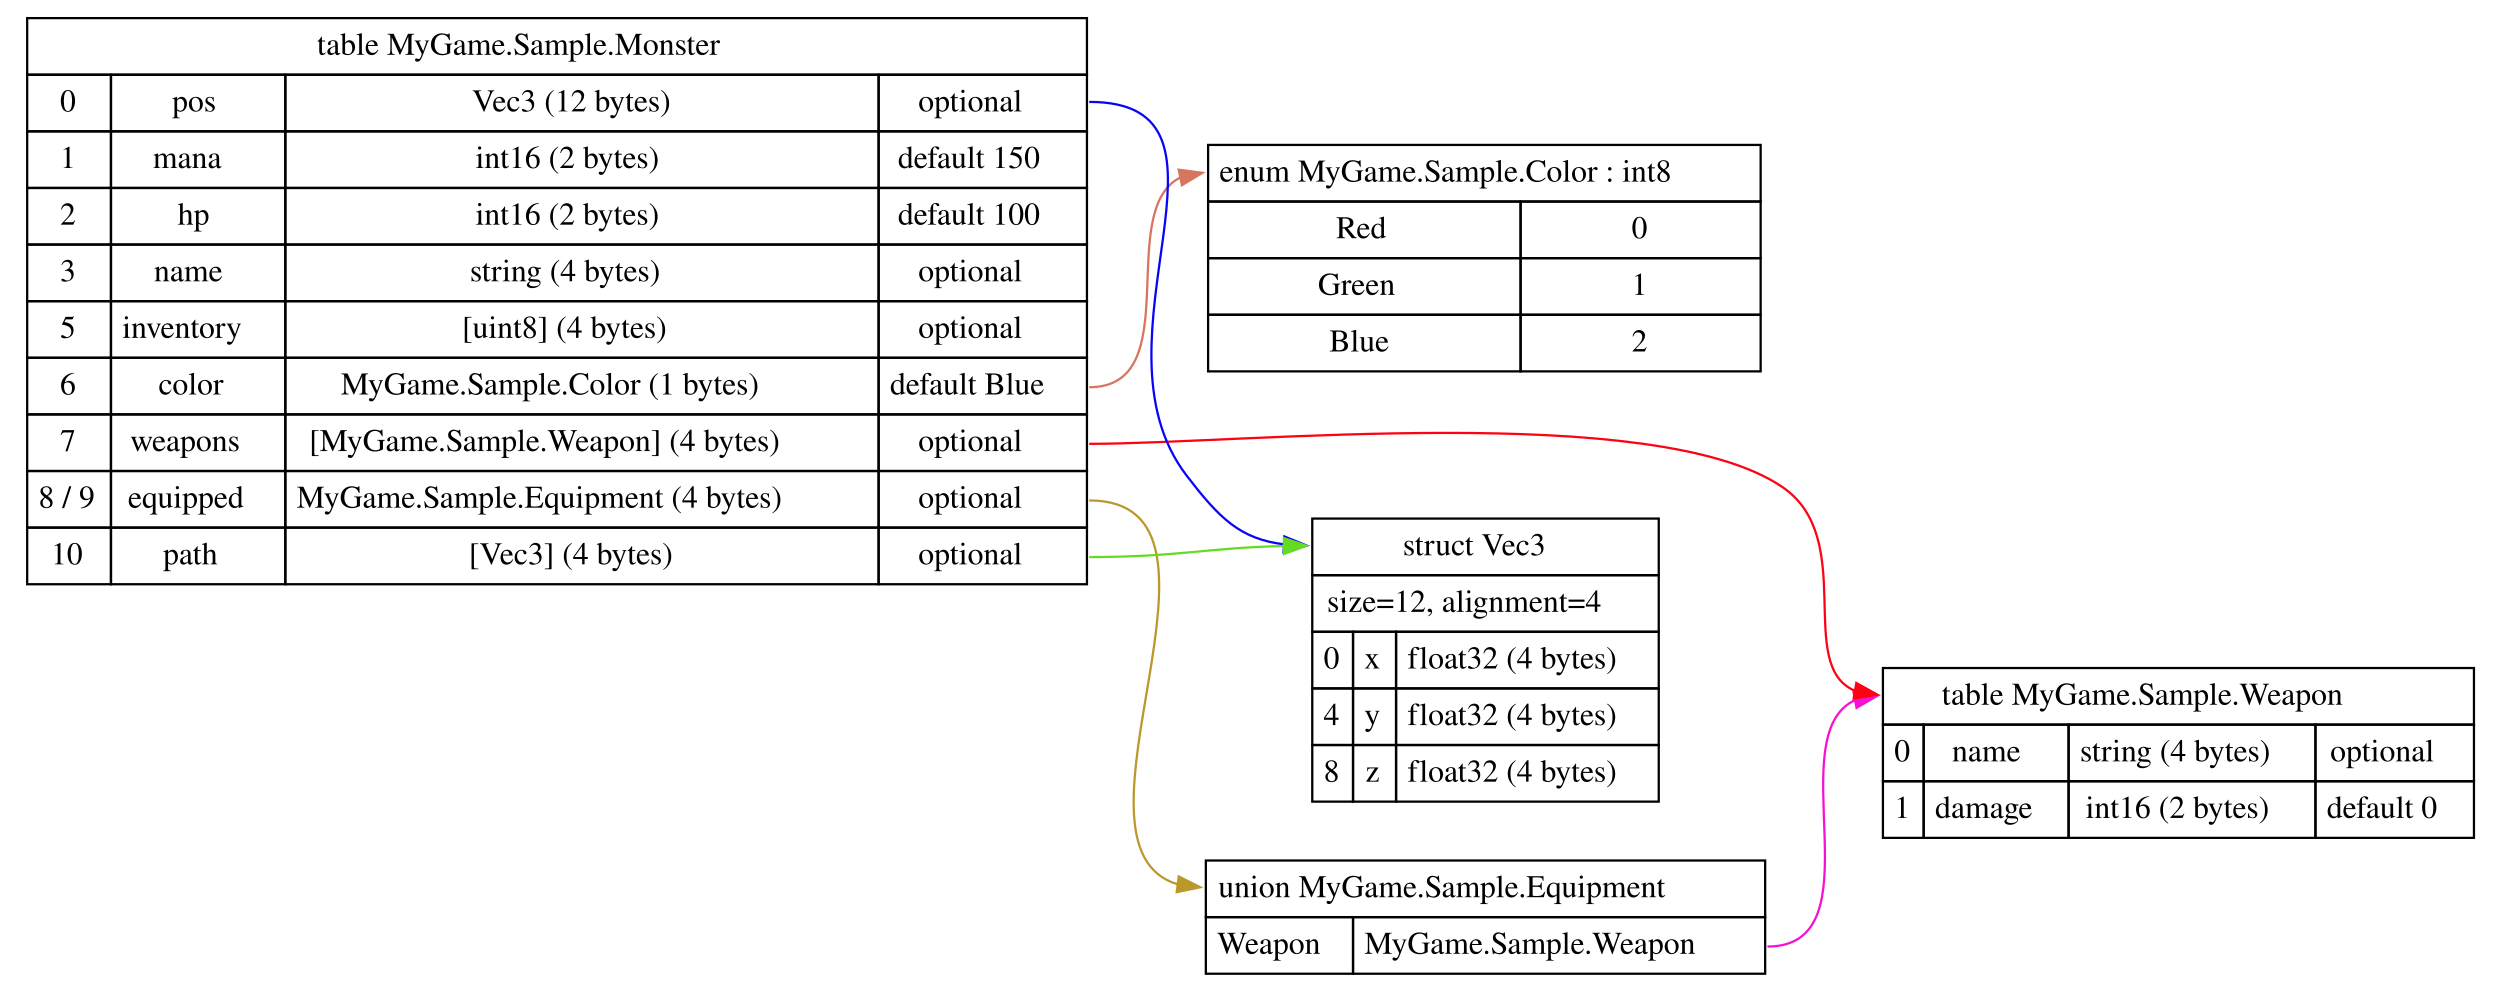
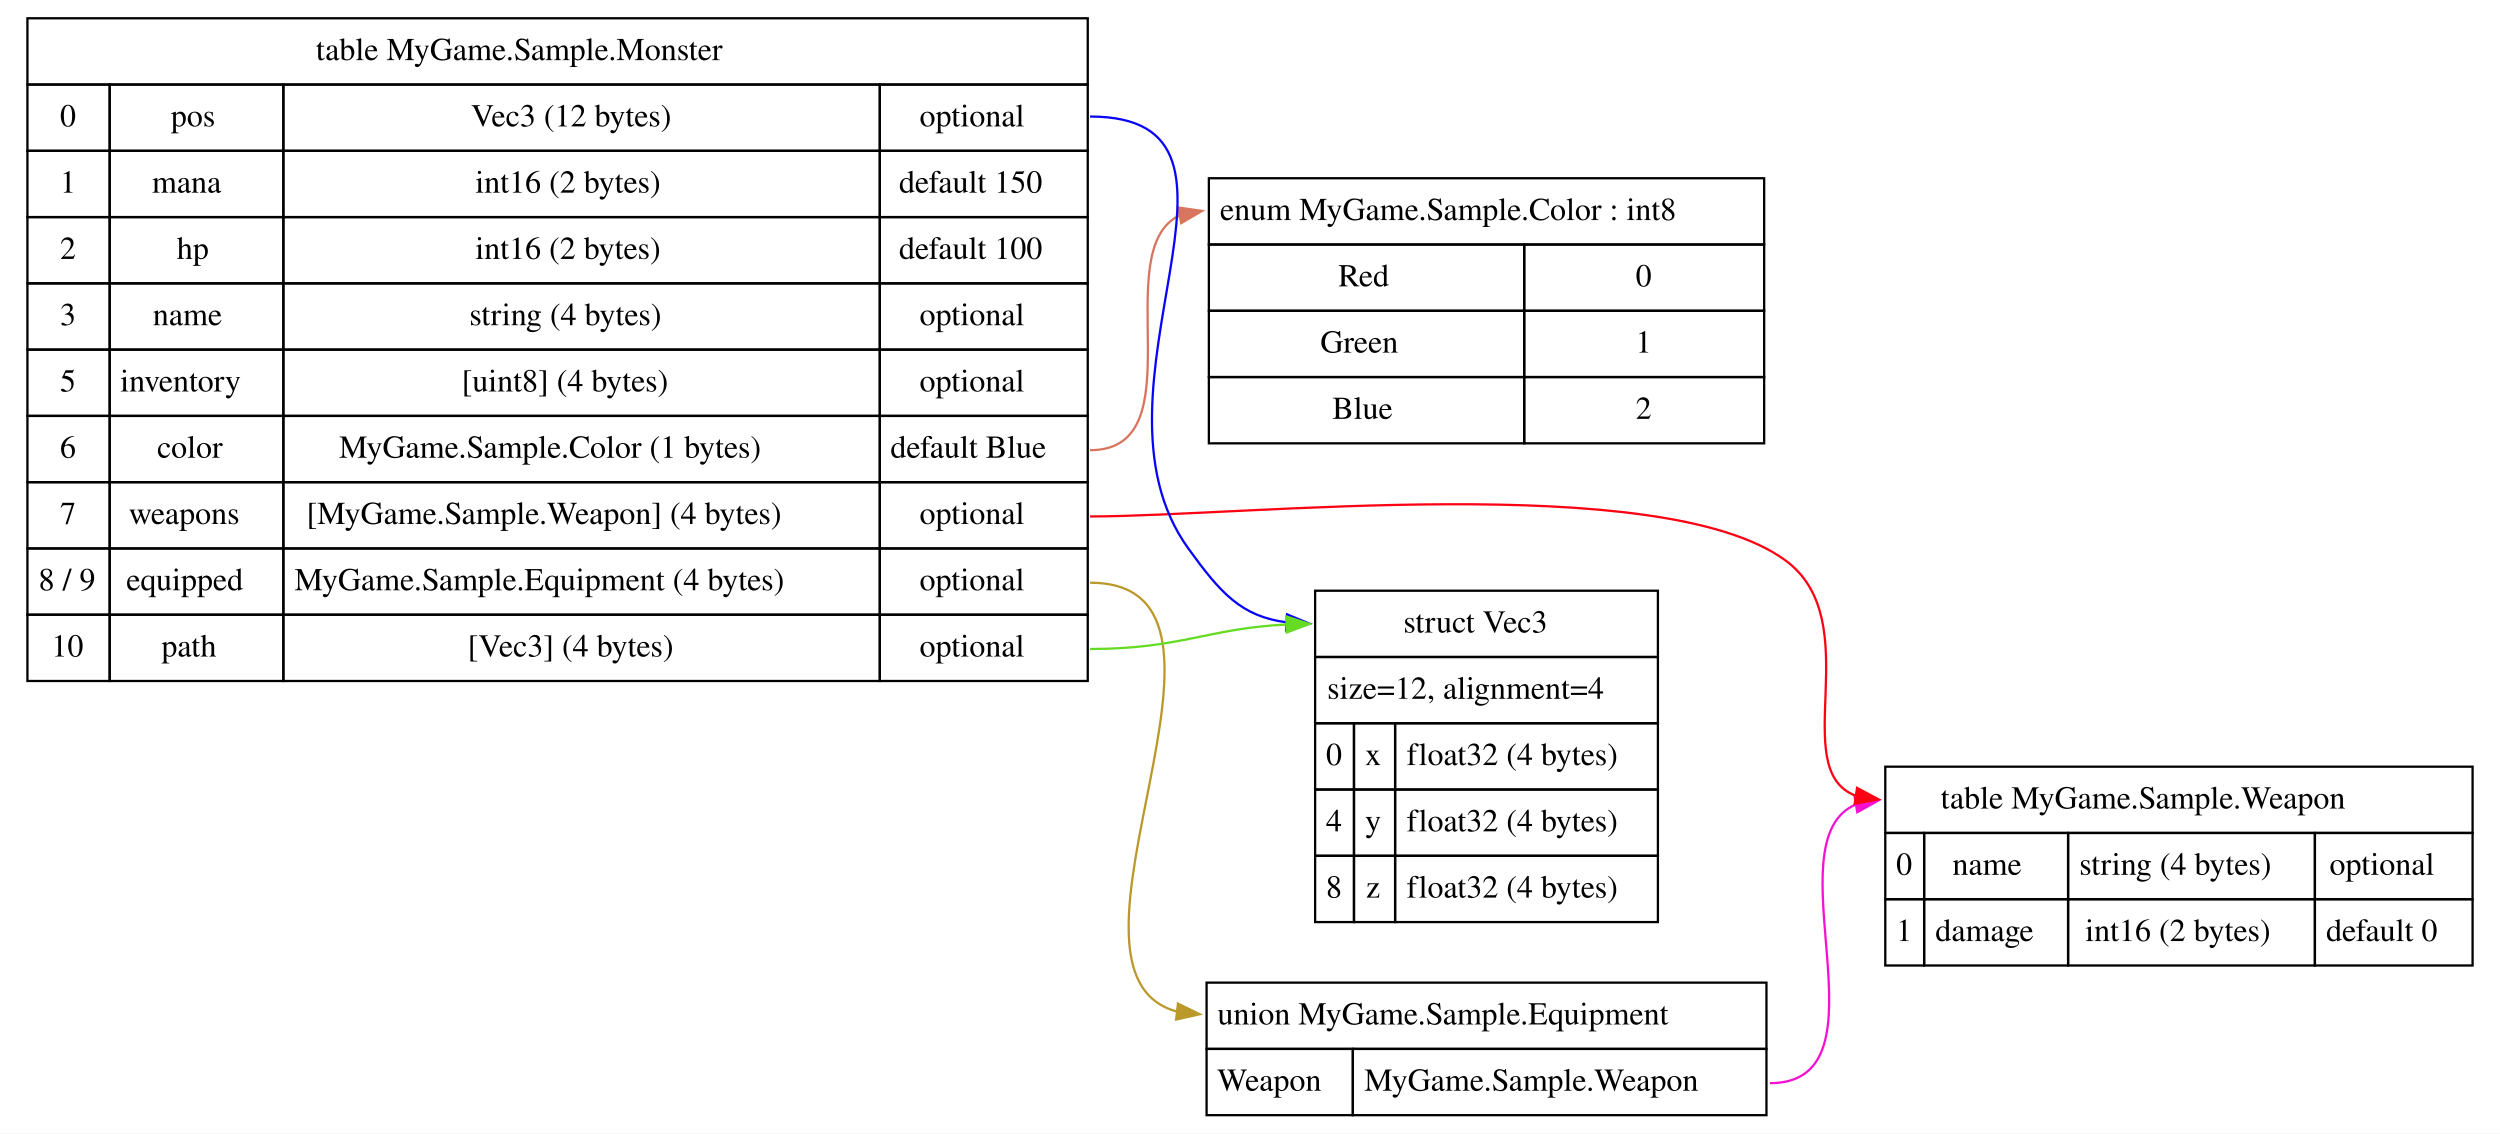
- <svg xmlns="http://www.w3.org/2000/svg" width="1104pt" height="438pt" viewBox="0.00 0.00 1104.00 438.00">
-   <g id="graph0" class="graph" transform="scale(1 1) rotate(0) translate(4 434)">
-     <polygon fill="white" stroke="none" points="-4,4 -4,-434 1100,-434 1100,4 -4,4" />
+ <svg xmlns="http://www.w3.org/2000/svg" width="1094pt" height="496pt" viewBox="0.00 0.00 1094.00 496.00">
+   <g id="graph0" class="graph" transform="scale(1 1) rotate(0) translate(4 492)">
+     <polygon fill="white" stroke="none" points="-4,4 -4,-492 1090,-492 1090,4 -4,4" />
    <g id="node1" class="node">
-       <polygon fill="none" stroke="black" points="529.5,-345 529.5,-370 773.5,-370 773.5,-345 529.5,-345" />
-       <text text-anchor="start" x="534.5" y="-353.8" font-family="Times,serif" font-size="14.00">enum MyGame.Sample.Color : int8</text>
-       <polygon fill="none" stroke="black" points="529.5,-320 529.5,-345 667.5,-345 667.5,-320 529.5,-320" />
-       <text text-anchor="start" x="586" y="-328.8" font-family="Times,serif" font-size="14.00">Red</text>
-       <polygon fill="none" stroke="black" points="667.5,-320 667.5,-345 773.5,-345 773.5,-320 667.5,-320" />
-       <text text-anchor="start" x="716.5" y="-328.8" font-family="Times,serif" font-size="14.00">0</text>
-       <polygon fill="none" stroke="black" points="529.5,-295 529.5,-320 667.5,-320 667.5,-295 529.5,-295" />
-       <text text-anchor="start" x="578" y="-303.8" font-family="Times,serif" font-size="14.00">Green</text>
-       <polygon fill="none" stroke="black" points="667.5,-295 667.5,-320 773.5,-320 773.5,-295 667.5,-295" />
-       <text text-anchor="start" x="716.5" y="-303.8" font-family="Times,serif" font-size="14.00">1</text>
-       <polygon fill="none" stroke="black" points="529.5,-270 529.5,-295 667.5,-295 667.5,-270 529.5,-270" />
-       <text text-anchor="start" x="583" y="-278.8" font-family="Times,serif" font-size="14.00">Blue</text>
-       <polygon fill="none" stroke="black" points="667.5,-270 667.5,-295 773.5,-295 773.5,-270 667.5,-270" />
-       <text text-anchor="start" x="716.5" y="-278.8" font-family="Times,serif" font-size="14.00">2</text>
+       <polygon fill="none" stroke="black" points="525,-385 525,-414 768,-414 768,-385 525,-385" />
+       <text text-anchor="start" x="529.88" y="-395.7" font-family="Times,serif" font-size="14.00">enum MyGame.Sample.Color : int8</text>
+       <polygon fill="none" stroke="black" points="525,-356 525,-385 663,-385 663,-356 525,-356" />
+       <text text-anchor="start" x="581.62" y="-366.7" font-family="Times,serif" font-size="14.00">Red</text>
+       <polygon fill="none" stroke="black" points="663,-356 663,-385 768,-385 768,-356 663,-356" />
+       <text text-anchor="start" x="711.75" y="-366.7" font-family="Times,serif" font-size="14.00">0</text>
+       <polygon fill="none" stroke="black" points="525,-327 525,-356 663,-356 663,-327 525,-327" />
+       <text text-anchor="start" x="573.75" y="-337.7" font-family="Times,serif" font-size="14.00">Green</text>
+       <polygon fill="none" stroke="black" points="663,-327 663,-356 768,-356 768,-327 663,-327" />
+       <text text-anchor="start" x="711.75" y="-337.7" font-family="Times,serif" font-size="14.00">1</text>
+       <polygon fill="none" stroke="black" points="525,-298 525,-327 663,-327 663,-298 525,-298" />
+       <text text-anchor="start" x="579" y="-308.7" font-family="Times,serif" font-size="14.00">Blue</text>
+       <polygon fill="none" stroke="black" points="663,-298 663,-327 768,-327 768,-298 663,-298" />
+       <text text-anchor="start" x="711.75" y="-308.7" font-family="Times,serif" font-size="14.00">2</text>
    </g>
    <g id="node2" class="node">
-       <polygon fill="none" stroke="black" points="528.5,-29 528.5,-54 775.5,-54 775.5,-29 528.5,-29" />
-       <text text-anchor="start" x="534" y="-37.8" font-family="Times,serif" font-size="14.00">union MyGame.Sample.Equipment</text>
-       <polygon fill="none" stroke="black" points="528.5,-4 528.5,-29 593.5,-29 593.5,-4 528.5,-4" />
-       <text text-anchor="start" x="533.5" y="-12.8" font-family="Times,serif" font-size="14.00">Weapon</text>
-       <polygon fill="none" stroke="black" points="593.5,-4 593.5,-29 775.5,-29 775.5,-4 593.5,-4" />
-       <text text-anchor="start" x="598.5" y="-12.8" font-family="Times,serif" font-size="14.00">MyGame.Sample.Weapon</text>
+       <polygon fill="none" stroke="black" points="524,-33 524,-62 769,-62 769,-33 524,-33" />
+       <text text-anchor="start" x="528.75" y="-43.7" font-family="Times,serif" font-size="14.00">union MyGame.Sample.Equipment</text>
+       <polygon fill="none" stroke="black" points="524,-4 524,-33 588,-33 588,-4 524,-4" />
+       <text text-anchor="start" x="528.62" y="-14.7" font-family="Times,serif" font-size="14.00">Weapon</text>
+       <polygon fill="none" stroke="black" points="588,-4 588,-33 769,-33 769,-4 588,-4" />
+       <text text-anchor="start" x="593" y="-14.7" font-family="Times,serif" font-size="14.00">MyGame.Sample.Weapon</text>
    </g>
    <g id="node3" class="node">
-       <polygon fill="none" stroke="black" points="827.5,-114 827.5,-139 1088.5,-139 1088.5,-114 827.5,-114" />
-       <text text-anchor="start" x="853.5" y="-122.8" font-family="Times,serif" font-size="14.00">table MyGame.Sample.Weapon</text>
-       <polygon fill="none" stroke="black" points="827.5,-89 827.5,-114 845.5,-114 845.5,-89 827.5,-89" />
-       <text text-anchor="start" x="832.5" y="-97.8" font-family="Times,serif" font-size="14.00">0</text>
-       <polygon fill="none" stroke="black" points="845.5,-89 845.5,-114 909.5,-114 909.5,-89 845.5,-89" />
-       <text text-anchor="start" x="858" y="-97.8" font-family="Times,serif" font-size="14.00">name</text>
-       <polygon fill="none" stroke="black" points="909.5,-89 909.5,-114 1018.5,-114 1018.5,-89 909.5,-89" />
-       <text text-anchor="start" x="914.5" y="-97.8" font-family="Times,serif" font-size="14.00">string (4 bytes)</text>
-       <polygon fill="none" stroke="black" points="1018.5,-89 1018.5,-114 1088.5,-114 1088.5,-89 1018.5,-89" />
-       <text text-anchor="start" x="1025" y="-97.8" font-family="Times,serif" font-size="14.00">optional</text>
-       <polygon fill="none" stroke="black" points="827.5,-64 827.5,-89 845.5,-89 845.5,-64 827.5,-64" />
-       <text text-anchor="start" x="832.5" y="-72.8" font-family="Times,serif" font-size="14.00">1</text>
-       <polygon fill="none" stroke="black" points="845.5,-64 845.5,-89 909.5,-89 909.5,-64 845.5,-64" />
-       <text text-anchor="start" x="850.5" y="-72.8" font-family="Times,serif" font-size="14.00">damage</text>
-       <polygon fill="none" stroke="black" points="909.5,-64 909.5,-89 1018.5,-89 1018.5,-64 909.5,-64" />
-       <text text-anchor="start" x="917" y="-72.8" font-family="Times,serif" font-size="14.00">int16 (2 bytes)</text>
-       <polygon fill="none" stroke="black" points="1018.5,-64 1018.5,-89 1088.5,-89 1088.5,-64 1018.5,-64" />
-       <text text-anchor="start" x="1023.5" y="-72.8" font-family="Times,serif" font-size="14.00">default 0</text>
+       <polygon fill="none" stroke="black" points="821,-127.5 821,-156.5 1078,-156.5 1078,-127.5 821,-127.5" />
+       <text text-anchor="start" x="845.25" y="-138.2" font-family="Times,serif" font-size="14.00">table MyGame.Sample.Weapon</text>
+       <polygon fill="none" stroke="black" points="821,-98.5 821,-127.5 838,-127.5 838,-98.5 821,-98.5" />
+       <text text-anchor="start" x="825.75" y="-109.2" font-family="Times,serif" font-size="14.00">0</text>
+       <polygon fill="none" stroke="black" points="838,-98.5 838,-127.5 901,-127.5 901,-98.5 838,-98.5" />
+       <text text-anchor="start" x="850.38" y="-109.2" font-family="Times,serif" font-size="14.00">name</text>
+       <polygon fill="none" stroke="black" points="901,-98.5 901,-127.5 1009,-127.5 1009,-98.5 901,-98.5" />
+       <text text-anchor="start" x="905.88" y="-109.2" font-family="Times,serif" font-size="14.00">string (4 bytes)</text>
+       <polygon fill="none" stroke="black" points="1009,-98.5 1009,-127.5 1078,-127.5 1078,-98.5 1009,-98.5" />
+       <text text-anchor="start" x="1015.38" y="-109.2" font-family="Times,serif" font-size="14.00">optional</text>
+       <polygon fill="none" stroke="black" points="821,-69.5 821,-98.5 838,-98.5 838,-69.5 821,-69.5" />
+       <text text-anchor="start" x="825.75" y="-80.2" font-family="Times,serif" font-size="14.00">1</text>
+       <polygon fill="none" stroke="black" points="838,-69.5 838,-98.5 901,-98.5 901,-69.5 838,-69.5" />
+       <text text-anchor="start" x="842.88" y="-80.2" font-family="Times,serif" font-size="14.00">damage</text>
+       <polygon fill="none" stroke="black" points="901,-69.5 901,-98.5 1009,-98.5 1009,-69.5 901,-69.5" />
+       <text text-anchor="start" x="908.5" y="-80.2" font-family="Times,serif" font-size="14.00">int16 (2 bytes)</text>
+       <polygon fill="none" stroke="black" points="1009,-69.5 1009,-98.5 1078,-98.5 1078,-69.5 1009,-69.5" />
+       <text text-anchor="start" x="1013.88" y="-80.2" font-family="Times,serif" font-size="14.00">default 0</text>
    </g>
    <g id="edge1" class="edge">
-       <path fill="none" stroke="#f411d2" d="M776.5,-16C826.17,-16 781.19,-109.54 815.33,-124.88" />
-       <polygon fill="#f411d2" stroke="#f411d2" points="814.54,-128.29 825.01,-126.72 815.84,-121.42 814.54,-128.29" />
+       <path fill="none" stroke="#f411d2" d="M770.5,-18C825.36,-18 769.85,-124.28 808.33,-140.05" />
+       <polygon fill="#f411d2" stroke="#f411d2" points="807.56,-143.47 818.01,-141.74 808.76,-136.57 807.56,-143.47" />
    </g>
    <g id="node4" class="node">
-       <polygon fill="none" stroke="black" points="575.5,-180 575.5,-205 728.5,-205 728.5,-180 575.5,-180" />
-       <text text-anchor="start" x="615.5" y="-188.8" font-family="Times,serif" font-size="14.00">struct Vec3</text>
-       <polygon fill="none" stroke="black" points="575.5,-155 575.5,-180 728.5,-180 728.5,-155 575.5,-155" />
-       <text text-anchor="start" x="582" y="-163.8" font-family="Times,serif" font-size="14.00">size=12, alignment=4</text>
-       <polygon fill="none" stroke="black" points="575.5,-130 575.5,-155 593.5,-155 593.5,-130 575.5,-130" />
-       <text text-anchor="start" x="580.5" y="-138.8" font-family="Times,serif" font-size="14.00">0</text>
-       <polygon fill="none" stroke="black" points="593.5,-130 593.5,-155 612.5,-155 612.5,-130 593.5,-130" />
-       <text text-anchor="start" x="598.5" y="-138.8" font-family="Times,serif" font-size="14.00">x</text>
-       <polygon fill="none" stroke="black" points="612.5,-130 612.5,-155 728.5,-155 728.5,-130 612.5,-130" />
-       <text text-anchor="start" x="617.5" y="-138.8" font-family="Times,serif" font-size="14.00">float32 (4 bytes)</text>
-       <polygon fill="none" stroke="black" points="575.5,-105 575.5,-130 593.5,-130 593.5,-105 575.5,-105" />
-       <text text-anchor="start" x="580.5" y="-113.8" font-family="Times,serif" font-size="14.00">4</text>
-       <polygon fill="none" stroke="black" points="593.5,-105 593.5,-130 612.5,-130 612.5,-105 593.5,-105" />
-       <text text-anchor="start" x="598.5" y="-113.8" font-family="Times,serif" font-size="14.00">y</text>
-       <polygon fill="none" stroke="black" points="612.5,-105 612.5,-130 728.5,-130 728.5,-105 612.5,-105" />
-       <text text-anchor="start" x="617.5" y="-113.8" font-family="Times,serif" font-size="14.00">float32 (4 bytes)</text>
-       <polygon fill="none" stroke="black" points="575.5,-80 575.5,-105 593.5,-105 593.5,-80 575.5,-80" />
-       <text text-anchor="start" x="580.5" y="-88.8" font-family="Times,serif" font-size="14.00">8</text>
-       <polygon fill="none" stroke="black" points="593.5,-80 593.5,-105 612.5,-105 612.5,-80 593.5,-80" />
-       <text text-anchor="start" x="599" y="-88.8" font-family="Times,serif" font-size="14.00">z</text>
-       <polygon fill="none" stroke="black" points="612.5,-80 612.5,-105 728.5,-105 728.5,-80 612.5,-80" />
-       <text text-anchor="start" x="617.5" y="-88.8" font-family="Times,serif" font-size="14.00">float32 (4 bytes)</text>
+       <polygon fill="none" stroke="black" points="571.5,-204.5 571.5,-233.5 721.5,-233.5 721.5,-204.5 571.5,-204.5" />
+       <text text-anchor="start" x="610.12" y="-215.2" font-family="Times,serif" font-size="14.00">struct Vec3</text>
+       <polygon fill="none" stroke="black" points="571.5,-175.5 571.5,-204.5 721.5,-204.5 721.5,-175.5 571.5,-175.5" />
+       <text text-anchor="start" x="576.75" y="-186.2" font-family="Times,serif" font-size="14.00">size=12, alignment=4</text>
+       <polygon fill="none" stroke="black" points="571.5,-146.5 571.5,-175.5 588.5,-175.5 588.5,-146.5 571.5,-146.5" />
+       <text text-anchor="start" x="576.25" y="-157.2" font-family="Times,serif" font-size="14.00">0</text>
+       <polygon fill="none" stroke="black" points="588.5,-146.5 588.5,-175.5 606.5,-175.5 606.5,-146.5 588.5,-146.5" />
+       <text text-anchor="start" x="593.38" y="-157.2" font-family="Times,serif" font-size="14.00">x</text>
+       <polygon fill="none" stroke="black" points="606.5,-146.5 606.5,-175.5 721.5,-175.5 721.5,-146.5 606.5,-146.5" />
+       <text text-anchor="start" x="611.5" y="-157.2" font-family="Times,serif" font-size="14.00">float32 (4 bytes)</text>
+       <polygon fill="none" stroke="black" points="571.5,-117.5 571.5,-146.5 588.5,-146.5 588.5,-117.5 571.5,-117.5" />
+       <text text-anchor="start" x="576.25" y="-128.2" font-family="Times,serif" font-size="14.00">4</text>
+       <polygon fill="none" stroke="black" points="588.5,-117.5 588.5,-146.5 606.5,-146.5 606.5,-117.5 588.5,-117.5" />
+       <text text-anchor="start" x="593.38" y="-128.2" font-family="Times,serif" font-size="14.00">y</text>
+       <polygon fill="none" stroke="black" points="606.5,-117.5 606.5,-146.5 721.5,-146.5 721.5,-117.5 606.5,-117.5" />
+       <text text-anchor="start" x="611.5" y="-128.2" font-family="Times,serif" font-size="14.00">float32 (4 bytes)</text>
+       <polygon fill="none" stroke="black" points="571.5,-88.5 571.5,-117.5 588.5,-117.5 588.5,-88.5 571.5,-88.5" />
+       <text text-anchor="start" x="576.25" y="-99.2" font-family="Times,serif" font-size="14.00">8</text>
+       <polygon fill="none" stroke="black" points="588.5,-88.5 588.5,-117.5 606.5,-117.5 606.5,-88.5 588.5,-88.5" />
+       <text text-anchor="start" x="593.75" y="-99.2" font-family="Times,serif" font-size="14.00">z</text>
+       <polygon fill="none" stroke="black" points="606.5,-88.5 606.5,-117.5 721.5,-117.5 721.5,-88.5 606.5,-88.5" />
+       <text text-anchor="start" x="611.5" y="-99.2" font-family="Times,serif" font-size="14.00">float32 (4 bytes)</text>
    </g>
    <g id="node5" class="node">
-       <polygon fill="none" stroke="black" points="8,-401 8,-426 476,-426 476,-401 8,-401" />
-       <text text-anchor="start" x="136" y="-409.8" font-family="Times,serif" font-size="14.00">table MyGame.Sample.Monster</text>
-       <polygon fill="none" stroke="black" points="8,-376 8,-401 45,-401 45,-376 8,-376" />
-       <text text-anchor="start" x="22.5" y="-384.8" font-family="Times,serif" font-size="14.00">0</text>
-       <polygon fill="none" stroke="black" points="45,-376 45,-401 122,-401 122,-376 45,-376" />
-       <text text-anchor="start" x="72" y="-384.8" font-family="Times,serif" font-size="14.00">pos</text>
-       <polygon fill="none" stroke="black" points="122,-376 122,-401 384,-401 384,-376 122,-376" />
-       <text text-anchor="start" x="204.5" y="-384.8" font-family="Times,serif" font-size="14.00">Vec3 (12 bytes)</text>
-       <polygon fill="none" stroke="black" points="384,-376 384,-401 476,-401 476,-376 384,-376" />
-       <text text-anchor="start" x="401.5" y="-384.8" font-family="Times,serif" font-size="14.00">optional</text>
-       <polygon fill="none" stroke="black" points="8,-351 8,-376 45,-376 45,-351 8,-351" />
-       <text text-anchor="start" x="22.5" y="-359.8" font-family="Times,serif" font-size="14.00">1</text>
-       <polygon fill="none" stroke="black" points="45,-351 45,-376 122,-376 122,-351 45,-351" />
-       <text text-anchor="start" x="63.5" y="-359.8" font-family="Times,serif" font-size="14.00">mana</text>
-       <polygon fill="none" stroke="black" points="122,-351 122,-376 384,-376 384,-351 122,-351" />
-       <text text-anchor="start" x="206" y="-359.8" font-family="Times,serif" font-size="14.00">int16 (2 bytes)</text>
-       <polygon fill="none" stroke="black" points="384,-351 384,-376 476,-376 476,-351 384,-351" />
-       <text text-anchor="start" x="392.5" y="-359.8" font-family="Times,serif" font-size="14.00">default 150</text>
-       <polygon fill="none" stroke="black" points="8,-326 8,-351 45,-351 45,-326 8,-326" />
-       <text text-anchor="start" x="22.5" y="-334.8" font-family="Times,serif" font-size="14.00">2</text>
-       <polygon fill="none" stroke="black" points="45,-326 45,-351 122,-351 122,-326 45,-326" />
-       <text text-anchor="start" x="74.5" y="-334.8" font-family="Times,serif" font-size="14.00">hp</text>
-       <polygon fill="none" stroke="black" points="122,-326 122,-351 384,-351 384,-326 122,-326" />
-       <text text-anchor="start" x="206" y="-334.8" font-family="Times,serif" font-size="14.00">int16 (2 bytes)</text>
-       <polygon fill="none" stroke="black" points="384,-326 384,-351 476,-351 476,-326 384,-326" />
-       <text text-anchor="start" x="392.5" y="-334.8" font-family="Times,serif" font-size="14.00">default 100</text>
-       <polygon fill="none" stroke="black" points="8,-301 8,-326 45,-326 45,-301 8,-301" />
-       <text text-anchor="start" x="22.5" y="-309.8" font-family="Times,serif" font-size="14.00">3</text>
-       <polygon fill="none" stroke="black" points="45,-301 45,-326 122,-326 122,-301 45,-301" />
-       <text text-anchor="start" x="64" y="-309.8" font-family="Times,serif" font-size="14.00">name</text>
-       <polygon fill="none" stroke="black" points="122,-301 122,-326 384,-326 384,-301 122,-301" />
-       <text text-anchor="start" x="203.5" y="-309.8" font-family="Times,serif" font-size="14.00">string (4 bytes)</text>
-       <polygon fill="none" stroke="black" points="384,-301 384,-326 476,-326 476,-301 384,-301" />
-       <text text-anchor="start" x="401.5" y="-309.8" font-family="Times,serif" font-size="14.00">optional</text>
-       <polygon fill="none" stroke="black" points="8,-276 8,-301 45,-301 45,-276 8,-276" />
-       <text text-anchor="start" x="22.5" y="-284.8" font-family="Times,serif" font-size="14.00">5</text>
-       <polygon fill="none" stroke="black" points="45,-276 45,-301 122,-301 122,-276 45,-276" />
-       <text text-anchor="start" x="50" y="-284.8" font-family="Times,serif" font-size="14.00">inventory</text>
-       <polygon fill="none" stroke="black" points="122,-276 122,-301 384,-301 384,-276 122,-276" />
-       <text text-anchor="start" x="200" y="-284.8" font-family="Times,serif" font-size="14.00">[uint8] (4 bytes)</text>
-       <polygon fill="none" stroke="black" points="384,-276 384,-301 476,-301 476,-276 384,-276" />
-       <text text-anchor="start" x="401.5" y="-284.8" font-family="Times,serif" font-size="14.00">optional</text>
-       <polygon fill="none" stroke="black" points="8,-251 8,-276 45,-276 45,-251 8,-251" />
-       <text text-anchor="start" x="22.5" y="-259.8" font-family="Times,serif" font-size="14.00">6</text>
-       <polygon fill="none" stroke="black" points="45,-251 45,-276 122,-276 122,-251 45,-251" />
-       <text text-anchor="start" x="66" y="-259.8" font-family="Times,serif" font-size="14.00">color</text>
-       <polygon fill="none" stroke="black" points="122,-251 122,-276 384,-276 384,-251 122,-251" />
-       <text text-anchor="start" x="146.5" y="-259.8" font-family="Times,serif" font-size="14.00">MyGame.Sample.Color (1 bytes)</text>
-       <polygon fill="none" stroke="black" points="384,-251 384,-276 476,-276 476,-251 384,-251" />
-       <text text-anchor="start" x="389" y="-259.8" font-family="Times,serif" font-size="14.00">default Blue</text>
-       <polygon fill="none" stroke="black" points="8,-226 8,-251 45,-251 45,-226 8,-226" />
-       <text text-anchor="start" x="22.5" y="-234.8" font-family="Times,serif" font-size="14.00">7</text>
-       <polygon fill="none" stroke="black" points="45,-226 45,-251 122,-251 122,-226 45,-226" />
-       <text text-anchor="start" x="53.5" y="-234.8" font-family="Times,serif" font-size="14.00">weapons</text>
-       <polygon fill="none" stroke="black" points="122,-226 122,-251 384,-251 384,-226 122,-226" />
-       <text text-anchor="start" x="132.5" y="-234.8" font-family="Times,serif" font-size="14.00">[MyGame.Sample.Weapon] (4 bytes)</text>
-       <polygon fill="none" stroke="black" points="384,-226 384,-251 476,-251 476,-226 384,-226" />
-       <text text-anchor="start" x="401.5" y="-234.8" font-family="Times,serif" font-size="14.00">optional</text>
-       <polygon fill="none" stroke="black" points="8,-201 8,-226 45,-226 45,-201 8,-201" />
-       <text text-anchor="start" x="13" y="-209.8" font-family="Times,serif" font-size="14.00">8 / 9</text>
-       <polygon fill="none" stroke="black" points="45,-201 45,-226 122,-226 122,-201 45,-201" />
-       <text text-anchor="start" x="52.5" y="-209.8" font-family="Times,serif" font-size="14.00">equipped</text>
-       <polygon fill="none" stroke="black" points="122,-201 122,-226 384,-226 384,-201 122,-201" />
-       <text text-anchor="start" x="127" y="-209.8" font-family="Times,serif" font-size="14.00">MyGame.Sample.Equipment (4 bytes)</text>
-       <polygon fill="none" stroke="black" points="384,-201 384,-226 476,-226 476,-201 384,-201" />
-       <text text-anchor="start" x="401.5" y="-209.8" font-family="Times,serif" font-size="14.00">optional</text>
-       <polygon fill="none" stroke="black" points="8,-176 8,-201 45,-201 45,-176 8,-176" />
-       <text text-anchor="start" x="18.5" y="-184.8" font-family="Times,serif" font-size="14.00">10</text>
-       <polygon fill="none" stroke="black" points="45,-176 45,-201 122,-201 122,-176 45,-176" />
-       <text text-anchor="start" x="68" y="-184.8" font-family="Times,serif" font-size="14.00">path</text>
-       <polygon fill="none" stroke="black" points="122,-176 122,-201 384,-201 384,-176 122,-176" />
-       <text text-anchor="start" x="203" y="-184.8" font-family="Times,serif" font-size="14.00">[Vec3] (4 bytes)</text>
-       <polygon fill="none" stroke="black" points="384,-176 384,-201 476,-201 476,-176 384,-176" />
-       <text text-anchor="start" x="401.5" y="-184.8" font-family="Times,serif" font-size="14.00">optional</text>
+       <polygon fill="none" stroke="black" points="8,-455 8,-484 472,-484 472,-455 8,-455" />
+       <text text-anchor="start" x="134.25" y="-465.7" font-family="Times,serif" font-size="14.00">table MyGame.Sample.Monster</text>
+       <polygon fill="none" stroke="black" points="8,-426 8,-455 44,-455 44,-426 8,-426" />
+       <text text-anchor="start" x="22.25" y="-436.7" font-family="Times,serif" font-size="14.00">0</text>
+       <polygon fill="none" stroke="black" points="44,-426 44,-455 120,-455 120,-426 44,-426" />
+       <text text-anchor="start" x="70.75" y="-436.7" font-family="Times,serif" font-size="14.00">pos</text>
+       <polygon fill="none" stroke="black" points="120,-426 120,-455 381,-455 381,-426 120,-426" />
+       <text text-anchor="start" x="202.12" y="-436.7" font-family="Times,serif" font-size="14.00">Vec3 (12 bytes)</text>
+       <polygon fill="none" stroke="black" points="381,-426 381,-455 472,-455 472,-426 381,-426" />
+       <text text-anchor="start" x="398.38" y="-436.7" font-family="Times,serif" font-size="14.00">optional</text>
+       <polygon fill="none" stroke="black" points="8,-397 8,-426 44,-426 44,-397 8,-397" />
+       <text text-anchor="start" x="22.25" y="-407.7" font-family="Times,serif" font-size="14.00">1</text>
+       <polygon fill="none" stroke="black" points="44,-397 44,-426 120,-426 120,-397 44,-397" />
+       <text text-anchor="start" x="62.5" y="-407.7" font-family="Times,serif" font-size="14.00">mana</text>
+       <polygon fill="none" stroke="black" points="120,-397 120,-426 381,-426 381,-397 120,-397" />
+       <text text-anchor="start" x="204" y="-407.7" font-family="Times,serif" font-size="14.00">int16 (2 bytes)</text>
+       <polygon fill="none" stroke="black" points="381,-397 381,-426 472,-426 472,-397 381,-397" />
+       <text text-anchor="start" x="389.38" y="-407.7" font-family="Times,serif" font-size="14.00">default 150</text>
+       <polygon fill="none" stroke="black" points="8,-368 8,-397 44,-397 44,-368 8,-368" />
+       <text text-anchor="start" x="22.25" y="-378.7" font-family="Times,serif" font-size="14.00">2</text>
+       <polygon fill="none" stroke="black" points="44,-368 44,-397 120,-397 120,-368 44,-368" />
+       <text text-anchor="start" x="73.38" y="-378.7" font-family="Times,serif" font-size="14.00">hp</text>
+       <polygon fill="none" stroke="black" points="120,-368 120,-397 381,-397 381,-368 120,-368" />
+       <text text-anchor="start" x="204" y="-378.7" font-family="Times,serif" font-size="14.00">int16 (2 bytes)</text>
+       <polygon fill="none" stroke="black" points="381,-368 381,-397 472,-397 472,-368 381,-368" />
+       <text text-anchor="start" x="389.38" y="-378.7" font-family="Times,serif" font-size="14.00">default 100</text>
+       <polygon fill="none" stroke="black" points="8,-339 8,-368 44,-368 44,-339 8,-339" />
+       <text text-anchor="start" x="22.25" y="-349.7" font-family="Times,serif" font-size="14.00">3</text>
+       <polygon fill="none" stroke="black" points="44,-339 44,-368 120,-368 120,-339 44,-339" />
+       <text text-anchor="start" x="62.88" y="-349.7" font-family="Times,serif" font-size="14.00">name</text>
+       <polygon fill="none" stroke="black" points="120,-339 120,-368 381,-368 381,-339 120,-339" />
+       <text text-anchor="start" x="201.38" y="-349.7" font-family="Times,serif" font-size="14.00">string (4 bytes)</text>
+       <polygon fill="none" stroke="black" points="381,-339 381,-368 472,-368 472,-339 381,-339" />
+       <text text-anchor="start" x="398.38" y="-349.7" font-family="Times,serif" font-size="14.00">optional</text>
+       <polygon fill="none" stroke="black" points="8,-310 8,-339 44,-339 44,-310 8,-310" />
+       <text text-anchor="start" x="22.25" y="-320.7" font-family="Times,serif" font-size="14.00">5</text>
+       <polygon fill="none" stroke="black" points="44,-310 44,-339 120,-339 120,-310 44,-310" />
+       <text text-anchor="start" x="48.62" y="-320.7" font-family="Times,serif" font-size="14.00">inventory</text>
+       <polygon fill="none" stroke="black" points="120,-310 120,-339 381,-339 381,-310 120,-310" />
+       <text text-anchor="start" x="198" y="-320.7" font-family="Times,serif" font-size="14.00">[uint8] (4 bytes)</text>
+       <polygon fill="none" stroke="black" points="381,-310 381,-339 472,-339 472,-310 381,-310" />
+       <text text-anchor="start" x="398.38" y="-320.7" font-family="Times,serif" font-size="14.00">optional</text>
+       <polygon fill="none" stroke="black" points="8,-281 8,-310 44,-310 44,-281 8,-281" />
+       <text text-anchor="start" x="22.25" y="-291.7" font-family="Times,serif" font-size="14.00">6</text>
+       <polygon fill="none" stroke="black" points="44,-281 44,-310 120,-310 120,-281 44,-281" />
+       <text text-anchor="start" x="64.75" y="-291.7" font-family="Times,serif" font-size="14.00">color</text>
+       <polygon fill="none" stroke="black" points="120,-281 120,-310 381,-310 381,-281 120,-281" />
+       <text text-anchor="start" x="144.38" y="-291.7" font-family="Times,serif" font-size="14.00">MyGame.Sample.Color (1 bytes)</text>
+       <polygon fill="none" stroke="black" points="381,-281 381,-310 472,-310 472,-281 381,-281" />
+       <text text-anchor="start" x="385.62" y="-291.7" font-family="Times,serif" font-size="14.00">default Blue</text>
+       <polygon fill="none" stroke="black" points="8,-252 8,-281 44,-281 44,-252 8,-252" />
+       <text text-anchor="start" x="22.25" y="-262.7" font-family="Times,serif" font-size="14.00">7</text>
+       <polygon fill="none" stroke="black" points="44,-252 44,-281 120,-281 120,-252 44,-252" />
+       <text text-anchor="start" x="52.38" y="-262.7" font-family="Times,serif" font-size="14.00">weapons</text>
+       <polygon fill="none" stroke="black" points="120,-252 120,-281 381,-281 381,-252 120,-252" />
+       <text text-anchor="start" x="130.12" y="-262.7" font-family="Times,serif" font-size="14.00">[MyGame.Sample.Weapon] (4 bytes)</text>
+       <polygon fill="none" stroke="black" points="381,-252 381,-281 472,-281 472,-252 381,-252" />
+       <text text-anchor="start" x="398.38" y="-262.7" font-family="Times,serif" font-size="14.00">optional</text>
+       <polygon fill="none" stroke="black" points="8,-223 8,-252 44,-252 44,-223 8,-223" />
+       <text text-anchor="start" x="12.88" y="-233.7" font-family="Times,serif" font-size="14.00">8 / 9</text>
+       <polygon fill="none" stroke="black" points="44,-223 44,-252 120,-252 120,-223 44,-223" />
+       <text text-anchor="start" x="51.25" y="-233.7" font-family="Times,serif" font-size="14.00">equipped</text>
+       <polygon fill="none" stroke="black" points="120,-223 120,-252 381,-252 381,-223 120,-223" />
+       <text text-anchor="start" x="124.88" y="-233.7" font-family="Times,serif" font-size="14.00">MyGame.Sample.Equipment (4 bytes)</text>
+       <polygon fill="none" stroke="black" points="381,-223 381,-252 472,-252 472,-223 381,-223" />
+       <text text-anchor="start" x="398.38" y="-233.7" font-family="Times,serif" font-size="14.00">optional</text>
+       <polygon fill="none" stroke="black" points="8,-194 8,-223 44,-223 44,-194 8,-194" />
+       <text text-anchor="start" x="18.5" y="-204.7" font-family="Times,serif" font-size="14.00">10</text>
+       <polygon fill="none" stroke="black" points="44,-194 44,-223 120,-223 120,-194 44,-194" />
+       <text text-anchor="start" x="66.62" y="-204.7" font-family="Times,serif" font-size="14.00">path</text>
+       <polygon fill="none" stroke="black" points="120,-194 120,-223 381,-223 381,-194 120,-194" />
+       <text text-anchor="start" x="200.62" y="-204.7" font-family="Times,serif" font-size="14.00">[Vec3] (4 bytes)</text>
+       <polygon fill="none" stroke="black" points="381,-194 381,-223 472,-223 472,-194 381,-194" />
+       <text text-anchor="start" x="398.38" y="-204.7" font-family="Times,serif" font-size="14.00">optional</text>
    </g>
    <g id="edge3" class="edge">
-       <path fill="none" stroke="#d8755f" d="M477,-263C520.52,-263 488.01,-341.02 517.28,-355.65" />
-       <polygon fill="#d8755f" stroke="#d8755f" points="516.51,-359.07 527.02,-357.69 517.95,-352.22 516.51,-359.07" />
+       <path fill="none" stroke="#d8755f" d="M473,-295C520.33,-295 480.06,-382.73 512.34,-397.81" />
+       <polygon fill="#d8755f" stroke="#d8755f" points="511.53,-401.21 522.01,-399.71 512.88,-394.35 511.53,-401.21" />
    </g>
    <g id="edge5" class="edge">
-       <path fill="none" stroke="#ba982a" d="M477,-213C551.91,-213 459.51,-60.19 516.12,-43.48" />
-       <polygon fill="#ba982a" stroke="#ba982a" points="516.53,-46.95 526,-42.19 515.63,-40.01 516.53,-46.95" />
+       <path fill="none" stroke="#ba982a" d="M473,-237C555.59,-237 447.29,-66.01 511.24,-49.31" />
+       <polygon fill="#ba982a" stroke="#ba982a" points="511.47,-52.81 521,-48.17 510.66,-45.85 511.47,-52.81" />
    </g>
    <g id="edge4" class="edge">
-       <path fill="none" stroke="#fc0213" d="M477,-238C545.13,-238 726.6,-257.22 783,-219 816.64,-196.2 788.44,-140.11 815.16,-128.95" />
-       <polygon fill="#fc0213" stroke="#fc0213" points="815.75,-132.4 825.01,-127.26 814.56,-125.5 815.75,-132.4" />
+       <path fill="none" stroke="#fc0213" d="M473,-266C540.69,-266 722.08,-286.57 777,-247 814.18,-220.22 777.18,-155.21 808.19,-143.74" />
+       <polygon fill="#fc0213" stroke="#fc0213" points="808.65,-147.21 818,-142.23 807.59,-140.29 808.65,-147.21" />
    </g>
    <g id="edge2" class="edge">
-       <path fill="none" stroke="#0804f7" d="M477,-389C552.78,-389 473.88,-284.13 520,-224 534.44,-205.17 543.6,-195.93 563.21,-193.6" />
-       <polygon fill="#0804f7" stroke="#0804f7" points="563.19,-197.11 572.99,-193.08 562.82,-190.12 563.19,-197.11" />
+       <path fill="none" stroke="#0804f7" d="M473,-441C559.15,-441 465.59,-321.86 516,-252 530.11,-232.45 539.18,-222.26 559.04,-219.67" />
+       <polygon fill="#0804f7" stroke="#0804f7" points="559.21,-223.17 568.99,-219.09 558.8,-216.18 559.21,-223.17" />
    </g>
    <g id="edge6" class="edge">
-       <path fill="none" stroke="#66db23" d="M477,-188C516.32,-188 528.81,-192.11 563.1,-192.88" />
-       <polygon fill="#66db23" stroke="#66db23" points="562.95,-196.37 572.99,-192.98 563.03,-189.38 562.95,-196.37" />
+       <path fill="none" stroke="#66db23" d="M473,-208C512.52,-208 524.67,-217.03 559.06,-218.73" />
+       <polygon fill="#66db23" stroke="#66db23" points="558.91,-222.23 568.99,-218.96 559.07,-215.23 558.91,-222.23" />
    </g>
  </g>
</svg>
